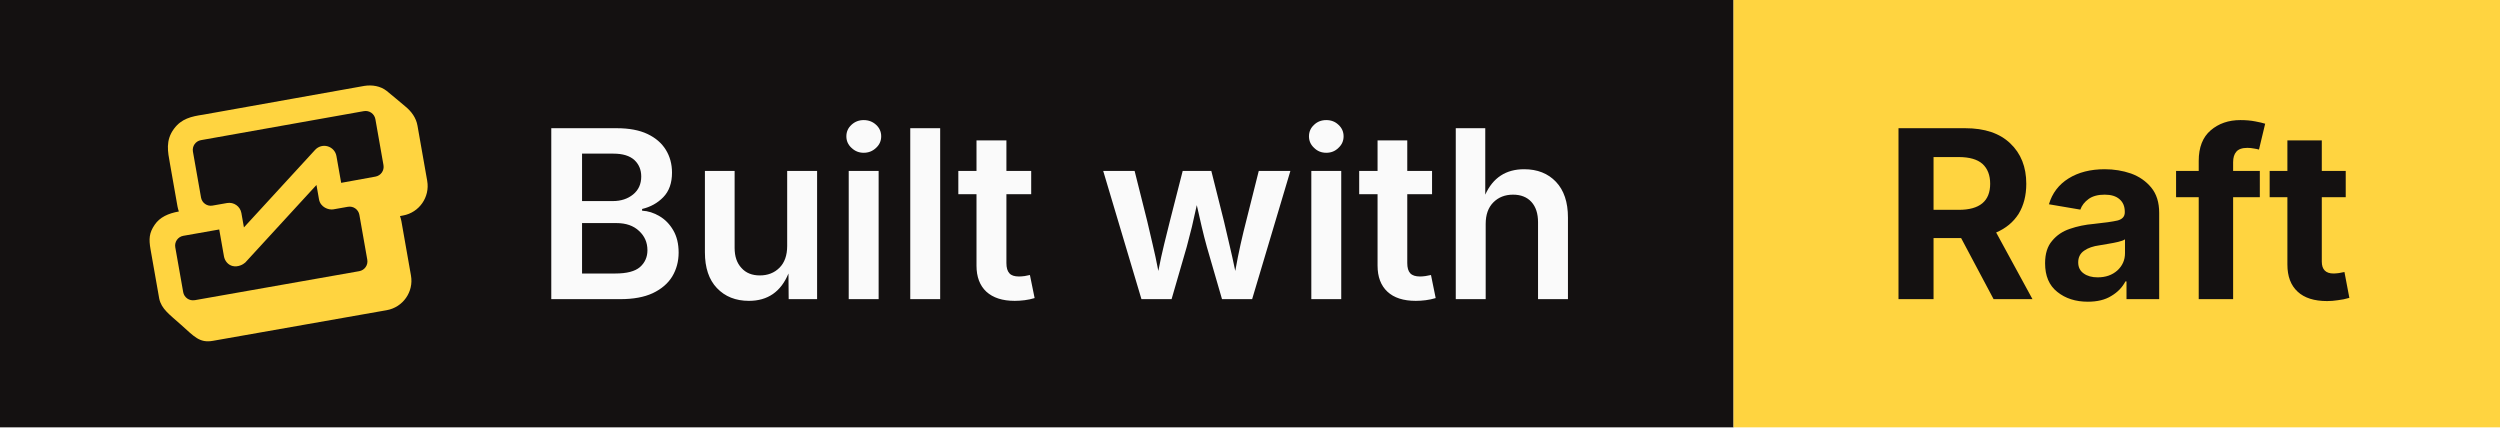
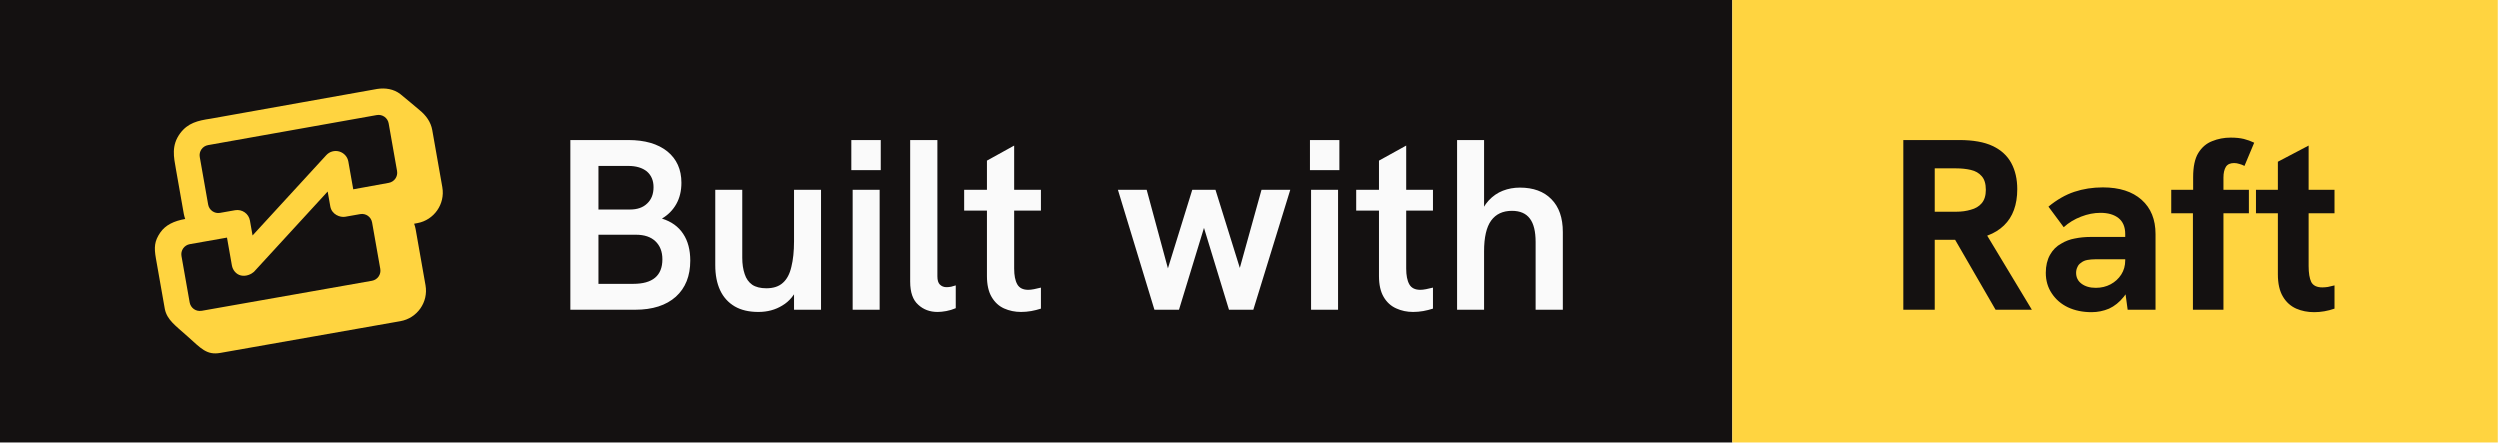
- <svg xmlns="http://www.w3.org/2000/svg" width="117" height="20" viewBox="0 0 117 20" role="img" aria-label="Built with Raft">
-   <rect width="81.13" height="20" fill="#141111" />
-   <rect x="81.13" width="36.02" height="20" fill="#ffd440" />
+ <svg xmlns="http://www.w3.org/2000/svg" width="113" height="20" viewBox="0 0 113 20" role="img" aria-label="Built with Raft">
+   <rect width="78.30" height="20" fill="#141111" />
+   <rect x="78.30" width="34.60" height="20" fill="#ffd440" />
  <path transform="translate(7 4.0) scale(0.04743)" fill="#ffd440" d="M211.83 0.436C219.54 -0.784 227.69 0.466 233.91 5.316C238.3 8.736 249.16 18.096 252.21 20.566C258.34 25.536 262.979 31.846 264.349 39.626L273.96 94.156H273.95C276.75 110.076 266.079 125.386 250.189 128.286L247.08 128.866C247.69 130.536 248.2 132.276 248.51 134.076L257.929 187.566C260.769 203.576 250.029 218.886 234.019 221.726L62.41 251.976C49.24 254.296 44.06 247.736 30.88 235.996C19.53 225.836 11.73 220.566 9.53 210.346L0.96 161.736C-0.84 151.396 -0.44 145.475 5.05 137.425C10.11 129.986 18.41 126.206 28.9 124.346C28.35 122.766 27.869 121.146 27.559 119.406L20.059 76.836C18.049 65.456 15.52 54.326 24.059 42.766C31.439 32.796 41.01 30.566 53 28.796L211.83 0.436ZM94.41 174.725C92.21 176.735 87.18 179.395 82 178.175C77.49 177.105 74.219 173.175 73.399 168.595L68.729 142.095L33.29 148.345C27.98 149.295 24.419 154.356 25.359 159.656L33.17 203.906C34.12 209.216 39.179 212.785 44.479 211.836V211.866L44.49 211.876L206.889 183.235C212.199 182.285 215.759 177.226 214.819 171.916L207.01 127.635C206.059 122.325 200.999 118.756 195.689 119.706C190.379 120.656 184.369 121.715 181.359 122.235C176.599 123.085 168.549 120.135 167.179 112.355L164.679 98.175L94.41 174.725ZM222.81 33.256C221.86 27.916 216.8 24.386 211.46 25.326L50.68 53.956C45.37 54.906 41.84 59.966 42.78 65.266L50.77 110.556V110.596C51.72 115.906 56.78 119.476 62.08 118.526L76.48 115.996C83.13 114.836 89.44 119.256 90.6 125.876L93.1 140.056L163.37 63.506C166.51 60.086 171.33 58.746 175.78 60.056C180.23 61.366 183.59 65.087 184.38 69.636L189.05 96.076L222.93 89.916C228.21 88.936 231.739 83.906 230.8 78.606L222.81 33.256Z" />
-   <path fill="#fafafa" d="M25.8 14V6H28.86Q29.73 6 30.3 6.27Q30.87 6.54 31.16 7.01Q31.45 7.48 31.45 8.08Q31.45 8.81 31.04 9.23Q30.64 9.64 30.05 9.78V9.86Q30.47 9.88 30.87 10.12Q31.26 10.35 31.51 10.78Q31.76 11.21 31.76 11.82Q31.76 12.44 31.46 12.94Q31.16 13.43 30.55 13.72Q29.95 14 29.03 14ZM27.24 12.8H28.8Q29.6 12.8 29.95 12.5Q30.3 12.19 30.3 11.71Q30.3 11.17 29.91 10.81Q29.52 10.44 28.85 10.44H27.24ZM27.24 9.41H28.68Q29.25 9.41 29.63 9.1Q30.01 8.79 30.01 8.26Q30.01 7.79 29.69 7.49Q29.36 7.19 28.71 7.19H27.24ZM35.05 14.08Q34.12 14.08 33.55 13.48Q32.99 12.89 32.99 11.81V8H34.38V11.6Q34.38 12.2 34.7 12.54Q35.01 12.89 35.56 12.89Q36.12 12.89 36.48 12.53Q36.84 12.17 36.84 11.51V8H38.24V14H36.91L36.9 12.8Q36.37 14.08 35.05 14.08ZM39.72 14V8H41.12V14ZM40.42 7.15Q40.09 7.15 39.85 6.92Q39.61 6.7 39.61 6.38Q39.61 6.06 39.85 5.84Q40.09 5.62 40.42 5.62Q40.76 5.62 41 5.84Q41.24 6.06 41.24 6.38Q41.24 6.7 41 6.92Q40.76 7.15 40.42 7.15ZM44 6V14H42.6V6ZM48.26 8V9.09H47.1V12.31Q47.1 12.64 47.24 12.79Q47.37 12.94 47.69 12.94Q47.79 12.94 47.95 12.92Q48.1 12.89 48.2 12.87L48.42 13.95Q48.19 14.02 47.95 14.05Q47.71 14.08 47.49 14.08Q46.63 14.08 46.16 13.65Q45.7 13.22 45.7 12.43V9.09H44.85V8H45.7V6.57H47.1V8ZM53.42 14 51.63 8H53.1L53.69 10.35Q53.81 10.84 53.94 11.42Q54.08 12 54.21 12.68Q54.34 12.01 54.48 11.44Q54.62 10.86 54.75 10.35L55.35 8H56.69L57.28 10.35Q57.39 10.85 57.53 11.42Q57.67 12 57.81 12.68Q57.93 12.01 58.06 11.43Q58.19 10.85 58.32 10.35L58.91 8H60.39L58.6 14H57.19L56.48 11.55Q56.36 11.12 56.24 10.61Q56.12 10.11 56.01 9.6Q55.9 10.11 55.78 10.62Q55.65 11.13 55.54 11.55L54.83 14ZM61.37 14V8H62.77V14ZM62.07 7.15Q61.73 7.15 61.5 6.92Q61.26 6.7 61.26 6.38Q61.26 6.06 61.5 5.84Q61.73 5.62 62.07 5.62Q62.41 5.62 62.64 5.84Q62.88 6.06 62.88 6.38Q62.88 6.7 62.64 6.92Q62.41 7.15 62.07 7.15ZM67.02 8V9.09H65.86V12.31Q65.86 12.64 66 12.79Q66.14 12.94 66.46 12.94Q66.56 12.94 66.71 12.92Q66.87 12.89 66.97 12.87L67.19 13.95Q66.96 14.02 66.72 14.05Q66.48 14.08 66.26 14.08Q65.39 14.08 64.93 13.65Q64.47 13.22 64.47 12.43V9.09H63.61V8H64.47V6.57H65.86V8ZM69.53 10.48V14H68.13V6H69.51V9.11Q70.05 7.92 71.33 7.92Q72.26 7.92 72.82 8.51Q73.38 9.1 73.38 10.18V14H71.98V10.4Q71.98 9.79 71.67 9.45Q71.36 9.11 70.81 9.11Q70.25 9.11 69.89 9.47Q69.53 9.83 69.53 10.48Z" />
-   <path fill="#141111" d="M88.85 14V6H91.97Q93.34 6 94.08 6.71Q94.83 7.42 94.83 8.6Q94.83 9.42 94.47 10.01Q94.1 10.59 93.42 10.88L95.12 14H93.3L91.78 11.14H90.49V14ZM90.49 9.82H91.67Q93.14 9.82 93.14 8.6Q93.14 8 92.78 7.67Q92.42 7.35 91.66 7.35H90.49ZM97.71 14.12Q96.85 14.12 96.28 13.66Q95.71 13.21 95.71 12.32Q95.71 11.65 96.04 11.27Q96.36 10.88 96.87 10.71Q97.39 10.53 97.98 10.48Q98.75 10.4 99.1 10.32Q99.44 10.23 99.44 9.94V9.91Q99.44 9.53 99.19 9.32Q98.95 9.11 98.5 9.11Q98.03 9.11 97.75 9.31Q97.46 9.52 97.36 9.81L95.89 9.56Q96.12 8.78 96.81 8.35Q97.5 7.92 98.5 7.92Q99.15 7.92 99.73 8.12Q100.31 8.33 100.68 8.78Q101.05 9.23 101.05 9.96V14H99.52V13.17H99.47Q99.25 13.59 98.81 13.85Q98.38 14.12 97.71 14.12ZM98.17 12.98Q98.73 12.98 99.09 12.66Q99.45 12.33 99.45 11.85V11.2Q99.35 11.27 99.13 11.32Q98.92 11.37 98.67 11.41Q98.43 11.45 98.26 11.48Q97.81 11.54 97.54 11.73Q97.26 11.92 97.26 12.28Q97.26 12.62 97.52 12.8Q97.77 12.98 98.17 12.98ZM105.76 8V9.23H104.51V14H102.9V9.23H101.84V8H102.9V7.53Q102.9 6.58 103.46 6.1Q104.02 5.62 104.85 5.62Q105.23 5.62 105.54 5.68Q105.86 5.74 106.01 5.79L105.72 7Q105.62 6.97 105.48 6.95Q105.33 6.92 105.18 6.92Q104.81 6.92 104.66 7.1Q104.51 7.27 104.51 7.59V8ZM109.78 8V9.23H108.66V12.24Q108.66 12.8 109.21 12.8Q109.3 12.8 109.46 12.78Q109.63 12.75 109.72 12.73L109.95 13.94Q109.68 14.02 109.41 14.05Q109.15 14.09 108.91 14.09Q108 14.09 107.53 13.65Q107.05 13.21 107.05 12.38V9.23H106.22V8H107.05V6.57H108.66V8Z" />
+   <path fill="#fafafa" d="M25.78 14V6.33H28.4Q29.52 6.33 30.16 6.84Q30.8 7.36 30.8 8.26Q30.8 8.81 30.57 9.22Q30.34 9.63 29.92 9.88Q30.56 10.08 30.88 10.57Q31.2 11.05 31.2 11.78Q31.2 12.82 30.55 13.41Q29.89 14 28.71 14ZM27.05 12.83H28.62Q29.94 12.83 29.94 11.72Q29.94 11.2 29.62 10.9Q29.31 10.61 28.75 10.61H27.05ZM27.05 9.47H28.48Q28.97 9.47 29.25 9.2Q29.54 8.93 29.54 8.46Q29.54 8.01 29.24 7.75Q28.93 7.5 28.4 7.5H27.05ZM34.28 14.1Q33.64 14.1 33.21 13.85Q32.77 13.59 32.55 13.12Q32.33 12.65 32.33 11.98V8.58H33.55V11.65Q33.55 12.07 33.66 12.39Q33.76 12.7 34 12.87Q34.24 13.03 34.64 13.03Q35.12 13.03 35.39 12.78Q35.66 12.54 35.77 12.06Q35.89 11.58 35.89 10.91V8.58H37.11V14H35.89V12.83L36.1 12.91Q35.84 13.53 35.36 13.81Q34.89 14.1 34.28 14.1ZM38.54 14V8.58H39.76V14ZM38.48 7.69V6.33H39.81V7.69ZM42.38 14.1Q41.85 14.1 41.5 13.77Q41.14 13.45 41.14 12.73V6.33H42.37V12.49Q42.37 12.75 42.48 12.86Q42.6 12.98 42.78 12.98Q42.88 12.98 42.99 12.96Q43.09 12.93 43.2 12.9V13.93Q42.99 14.02 42.77 14.06Q42.55 14.1 42.38 14.1ZM46.15 14.1Q45.74 14.1 45.38 13.94Q45.03 13.78 44.82 13.42Q44.61 13.06 44.61 12.48V7.26L45.84 6.58V12.14Q45.84 12.6 45.98 12.85Q46.12 13.1 46.48 13.1Q46.59 13.1 46.74 13.07Q46.89 13.04 47.05 13V13.95Q46.83 14.02 46.61 14.06Q46.38 14.1 46.15 14.1ZM43.58 9.52V8.58H47.05V9.52ZM52.18 14 50.53 8.58H51.83L52.79 12.13L53.89 8.58H54.94L56.04 12.11L57.02 8.58H58.32L56.65 14H55.55L54.42 10.3L53.29 14ZM59.26 14V8.58H60.48V14ZM59.21 7.69V6.33H60.54V7.69ZM63.87 14.1Q63.46 14.1 63.11 13.94Q62.75 13.78 62.54 13.42Q62.33 13.06 62.33 12.48V7.26L63.56 6.58V12.14Q63.56 12.6 63.7 12.85Q63.84 13.1 64.2 13.1Q64.31 13.1 64.46 13.07Q64.61 13.04 64.77 13V13.95Q64.55 14.02 64.33 14.06Q64.1 14.1 63.87 14.1ZM61.3 9.52V8.58H64.77V9.52ZM65.86 14V6.33H67.08V9.78L66.86 9.83Q67.01 9.36 67.29 9.06Q67.57 8.76 67.93 8.62Q68.29 8.48 68.7 8.48Q69.61 8.48 70.12 9Q70.64 9.52 70.64 10.49V14H69.41V10.94Q69.41 10.22 69.15 9.88Q68.89 9.53 68.34 9.53Q67.72 9.53 67.4 9.97Q67.08 10.41 67.08 11.36V14Z" />
+   <path fill="#141111" d="M86.03 14V6.33H88.56Q89.5 6.33 90.07 6.6Q90.64 6.87 90.91 7.37Q91.18 7.87 91.18 8.55Q91.18 9.61 90.58 10.19Q89.98 10.77 88.87 10.83Q88.62 10.84 88.35 10.84Q88.09 10.84 87.9 10.84H87.45V14ZM90.2 14 88.28 10.68 89.73 10.5 91.84 14ZM87.45 9.57H88.42Q88.78 9.57 89.08 9.48Q89.39 9.4 89.57 9.19Q89.76 8.97 89.76 8.58Q89.76 8.17 89.57 7.96Q89.39 7.75 89.08 7.68Q88.78 7.61 88.42 7.61H87.45ZM96.17 14 96.06 13.19V10.58Q96.06 10.1 95.76 9.86Q95.46 9.62 94.94 9.62Q94.51 9.62 94.07 9.79Q93.62 9.96 93.28 10.27L92.59 9.34Q93.16 8.87 93.76 8.67Q94.36 8.47 95.05 8.47Q96.17 8.47 96.8 9.03Q97.43 9.59 97.43 10.58V14ZM94.54 14.11Q93.94 14.11 93.47 13.89Q93.01 13.67 92.74 13.26Q92.47 12.86 92.47 12.33Q92.47 11.86 92.66 11.52Q92.85 11.18 93.17 11.01Q93.45 10.84 93.78 10.78Q94.12 10.71 94.5 10.71H96.19V11.72H94.7Q94.52 11.72 94.35 11.75Q94.18 11.78 94.06 11.88Q93.95 11.95 93.9 12.07Q93.84 12.19 93.84 12.33Q93.84 12.64 94.08 12.82Q94.33 13.01 94.73 13.01Q95.1 13.01 95.4 12.85Q95.7 12.69 95.88 12.41Q96.06 12.13 96.06 11.77L96.43 12.49Q96.28 13.06 95.99 13.42Q95.7 13.78 95.33 13.95Q94.95 14.11 94.54 14.11ZM99.12 14V9.64H98.14V8.58H99.13V8.01Q99.13 7.3 99.36 6.92Q99.6 6.53 99.99 6.38Q100.38 6.22 100.83 6.22Q101.17 6.22 101.42 6.28Q101.66 6.34 101.89 6.45L101.45 7.5Q101.34 7.44 101.22 7.41Q101.1 7.37 100.98 7.37Q100.72 7.37 100.61 7.54Q100.5 7.72 100.5 8.02V8.58H101.65V9.64H100.5V14ZM104.6 14.11Q104.16 14.11 103.79 13.95Q103.41 13.78 103.19 13.41Q102.96 13.03 102.96 12.4V7.31L104.35 6.58V12.03Q104.35 12.5 104.47 12.75Q104.6 12.99 104.97 12.99Q105.08 12.99 105.22 12.97Q105.36 12.94 105.52 12.9V13.95Q105.29 14.03 105.06 14.07Q104.83 14.11 104.6 14.11ZM101.97 9.64V8.58H105.52V9.64Z" />
</svg>
